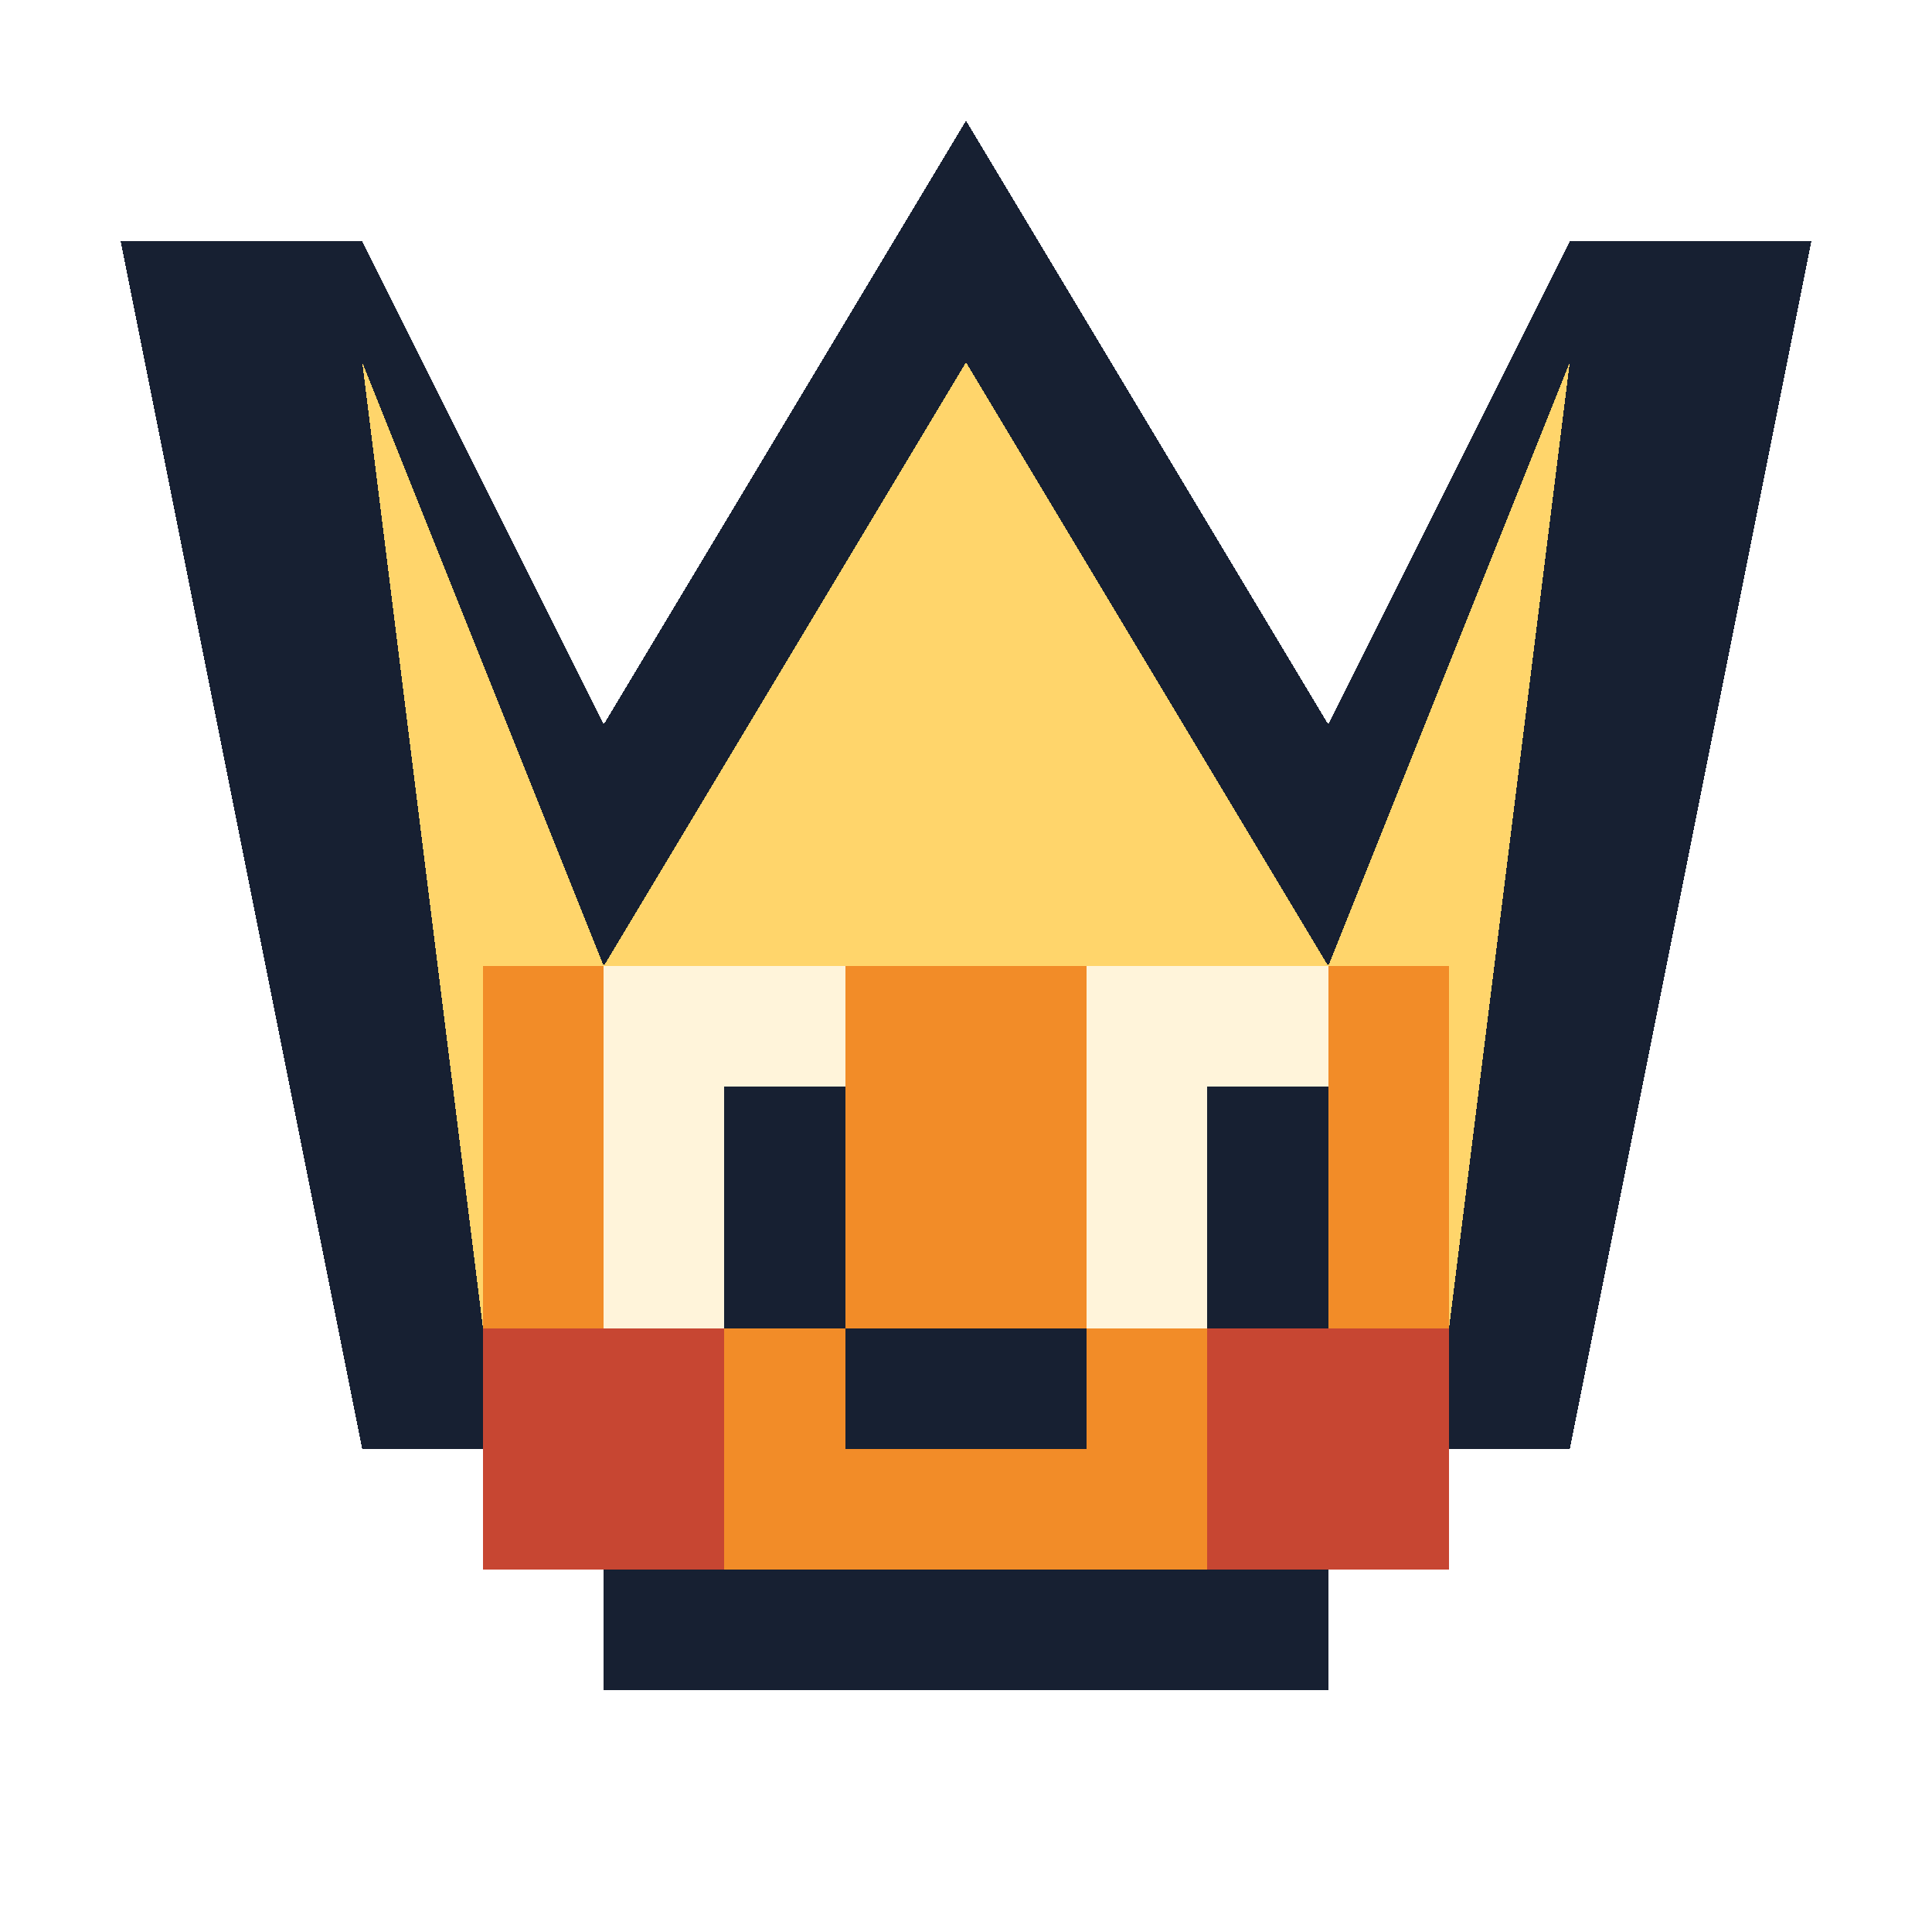
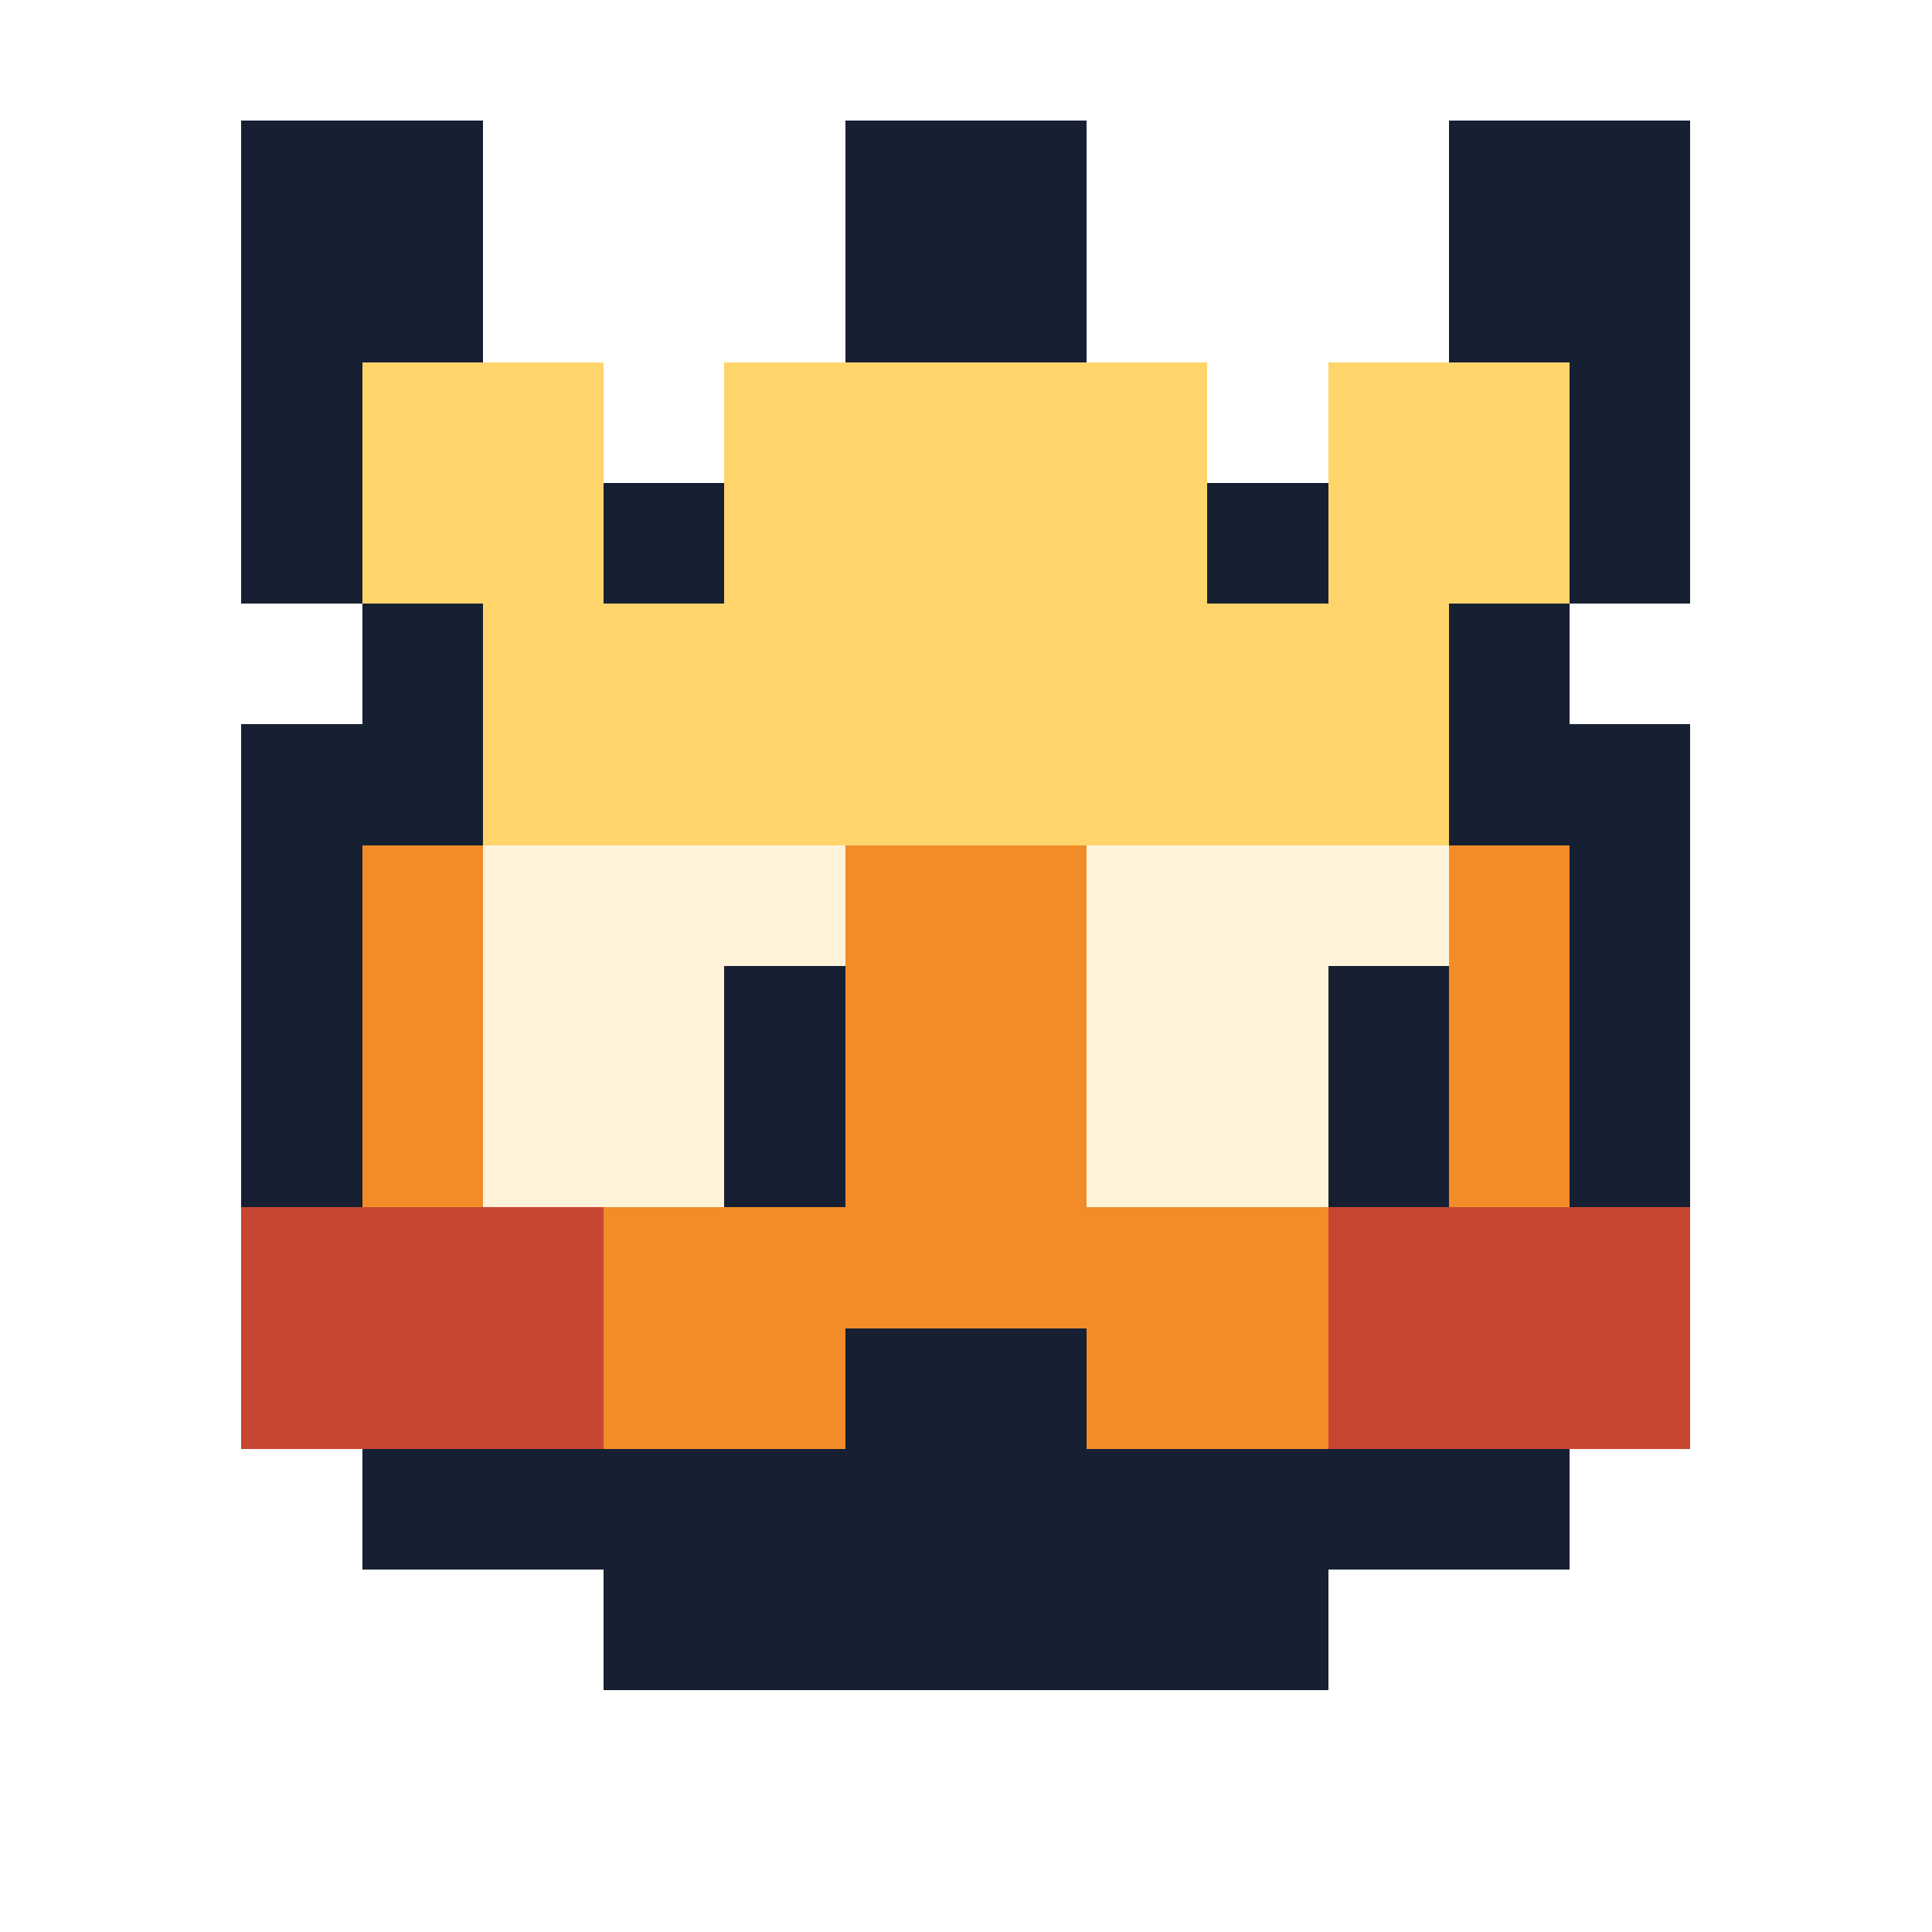
<svg xmlns="http://www.w3.org/2000/svg" viewBox="0 0 32 32" shape-rendering="crispEdges">
-   <path fill="#172032" d="M2 4h4l4 8 6-10 6 10 4-8h4l-4 20h-4v4H10v-4H6z" />
-   <path fill="#ffd56b" d="M6 6l4 10 6-10 6 10 4-10-2 16H8z" />
-   <path fill="#f28c28" d="M8 16h16v6h-2v4H10v-4H8z" />
-   <path fill="#fff4da" d="M10 16h4v6h-4zm8 0h4v6h-4z" />
-   <path fill="#172032" d="M12 18h2v4h-2zm8 0h2v4h-2zM14 22h4v2h-4z" />
-   <path fill="#c74632" d="M8 22h4v4H8zm12 0h4v4h-4z" />
+   <g fill="#172032">
+     <rect x="4" y="2" width="4" height="8" />
+     <rect x="14" y="2" width="4" height="8" />
+     <rect x="24" y="2" width="4" height="8" />
+     <rect x="6" y="8" width="20" height="4" />
+     <rect x="4" y="12" width="24" height="12" />
+     <rect x="6" y="24" width="20" height="2" />
+     <rect x="10" y="26" width="12" height="2" />
+   </g>
+   <g fill="#ffd56b">
+     <rect x="6" y="6" width="4" height="4" />
+     <rect x="12" y="6" width="8" height="4" />
+     <rect x="22" y="6" width="4" height="4" />
+     <rect x="8" y="10" width="16" height="4" />
+   </g>
+   <g fill="#f28c28">
+     <rect x="6" y="14" width="20" height="8" />
+     <rect x="8" y="22" width="16" height="2" />
+   </g>
+   <g fill="#fff4da">
+     <rect x="8" y="14" width="6" height="6" />
+     <rect x="18" y="14" width="6" height="6" />
+   </g>
+   <g fill="#172032">
+     <rect x="12" y="16" width="2" height="4" />
+     <rect x="22" y="16" width="2" height="4" />
+     <rect x="14" y="22" width="4" height="2" />
+   </g>
+   <g fill="#c74632">
+     <rect x="4" y="20" width="6" height="4" />
+     <rect x="22" y="20" width="6" height="4" />
+   </g>
</svg>
